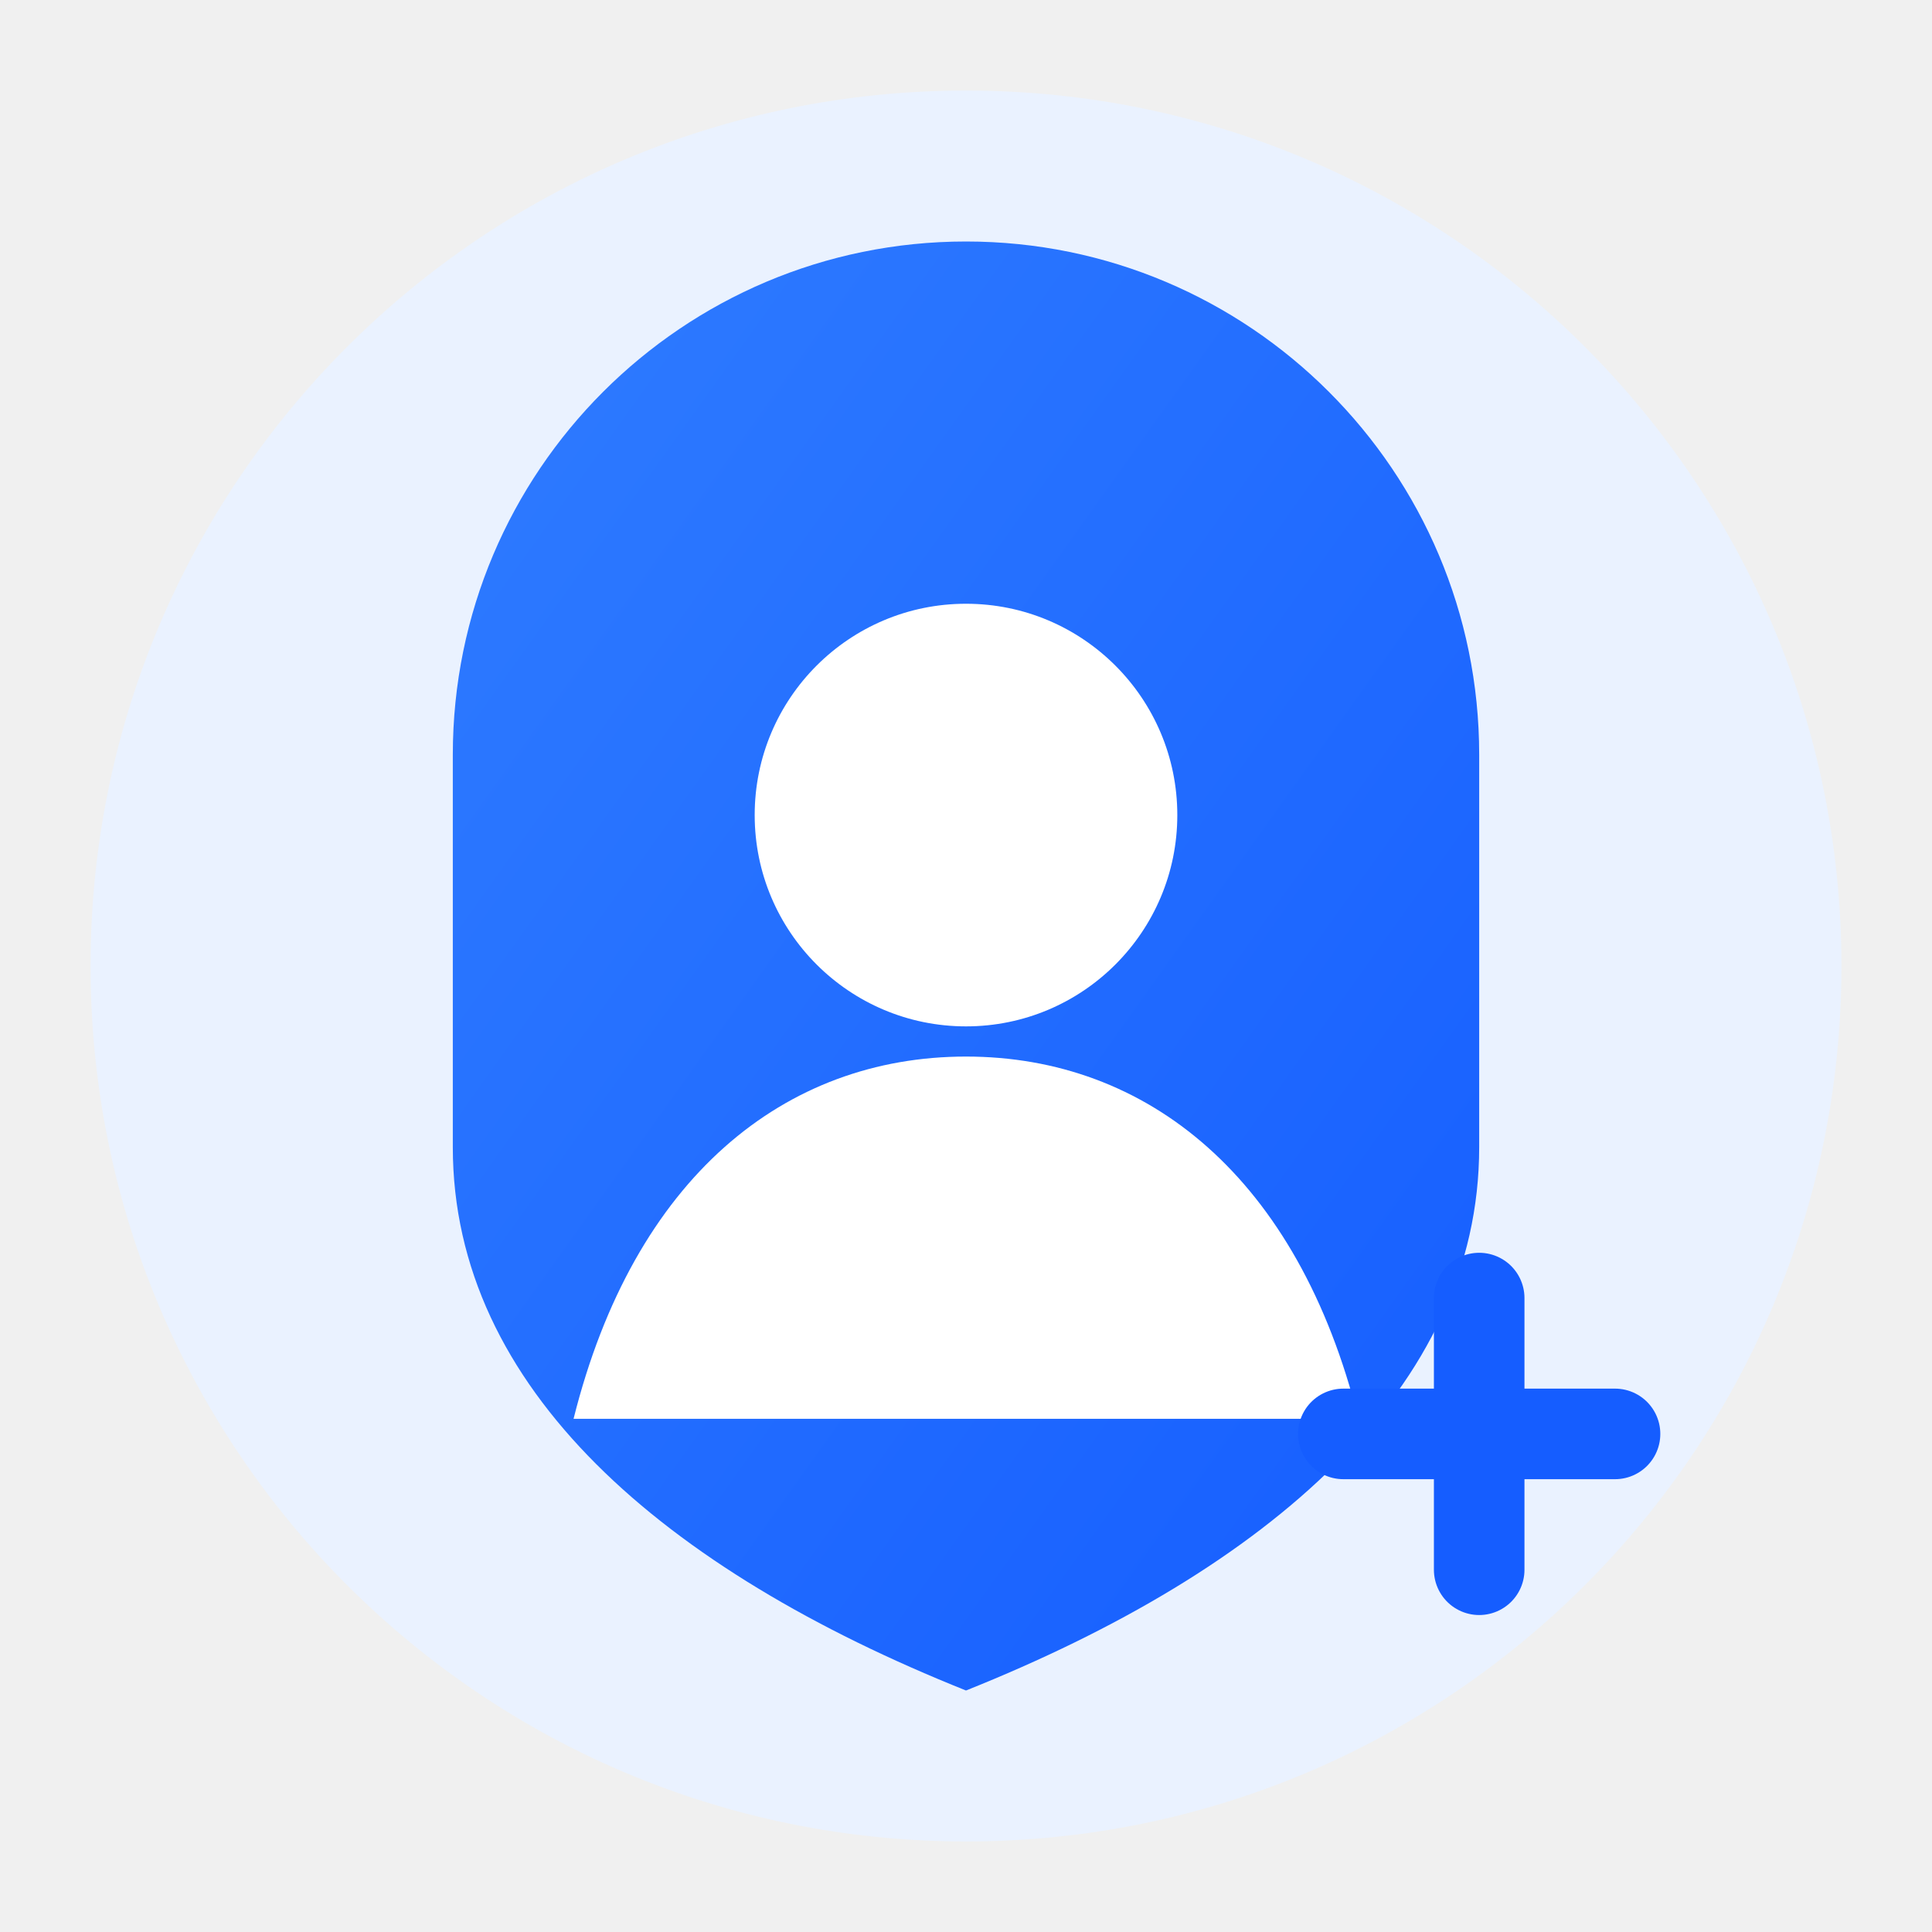
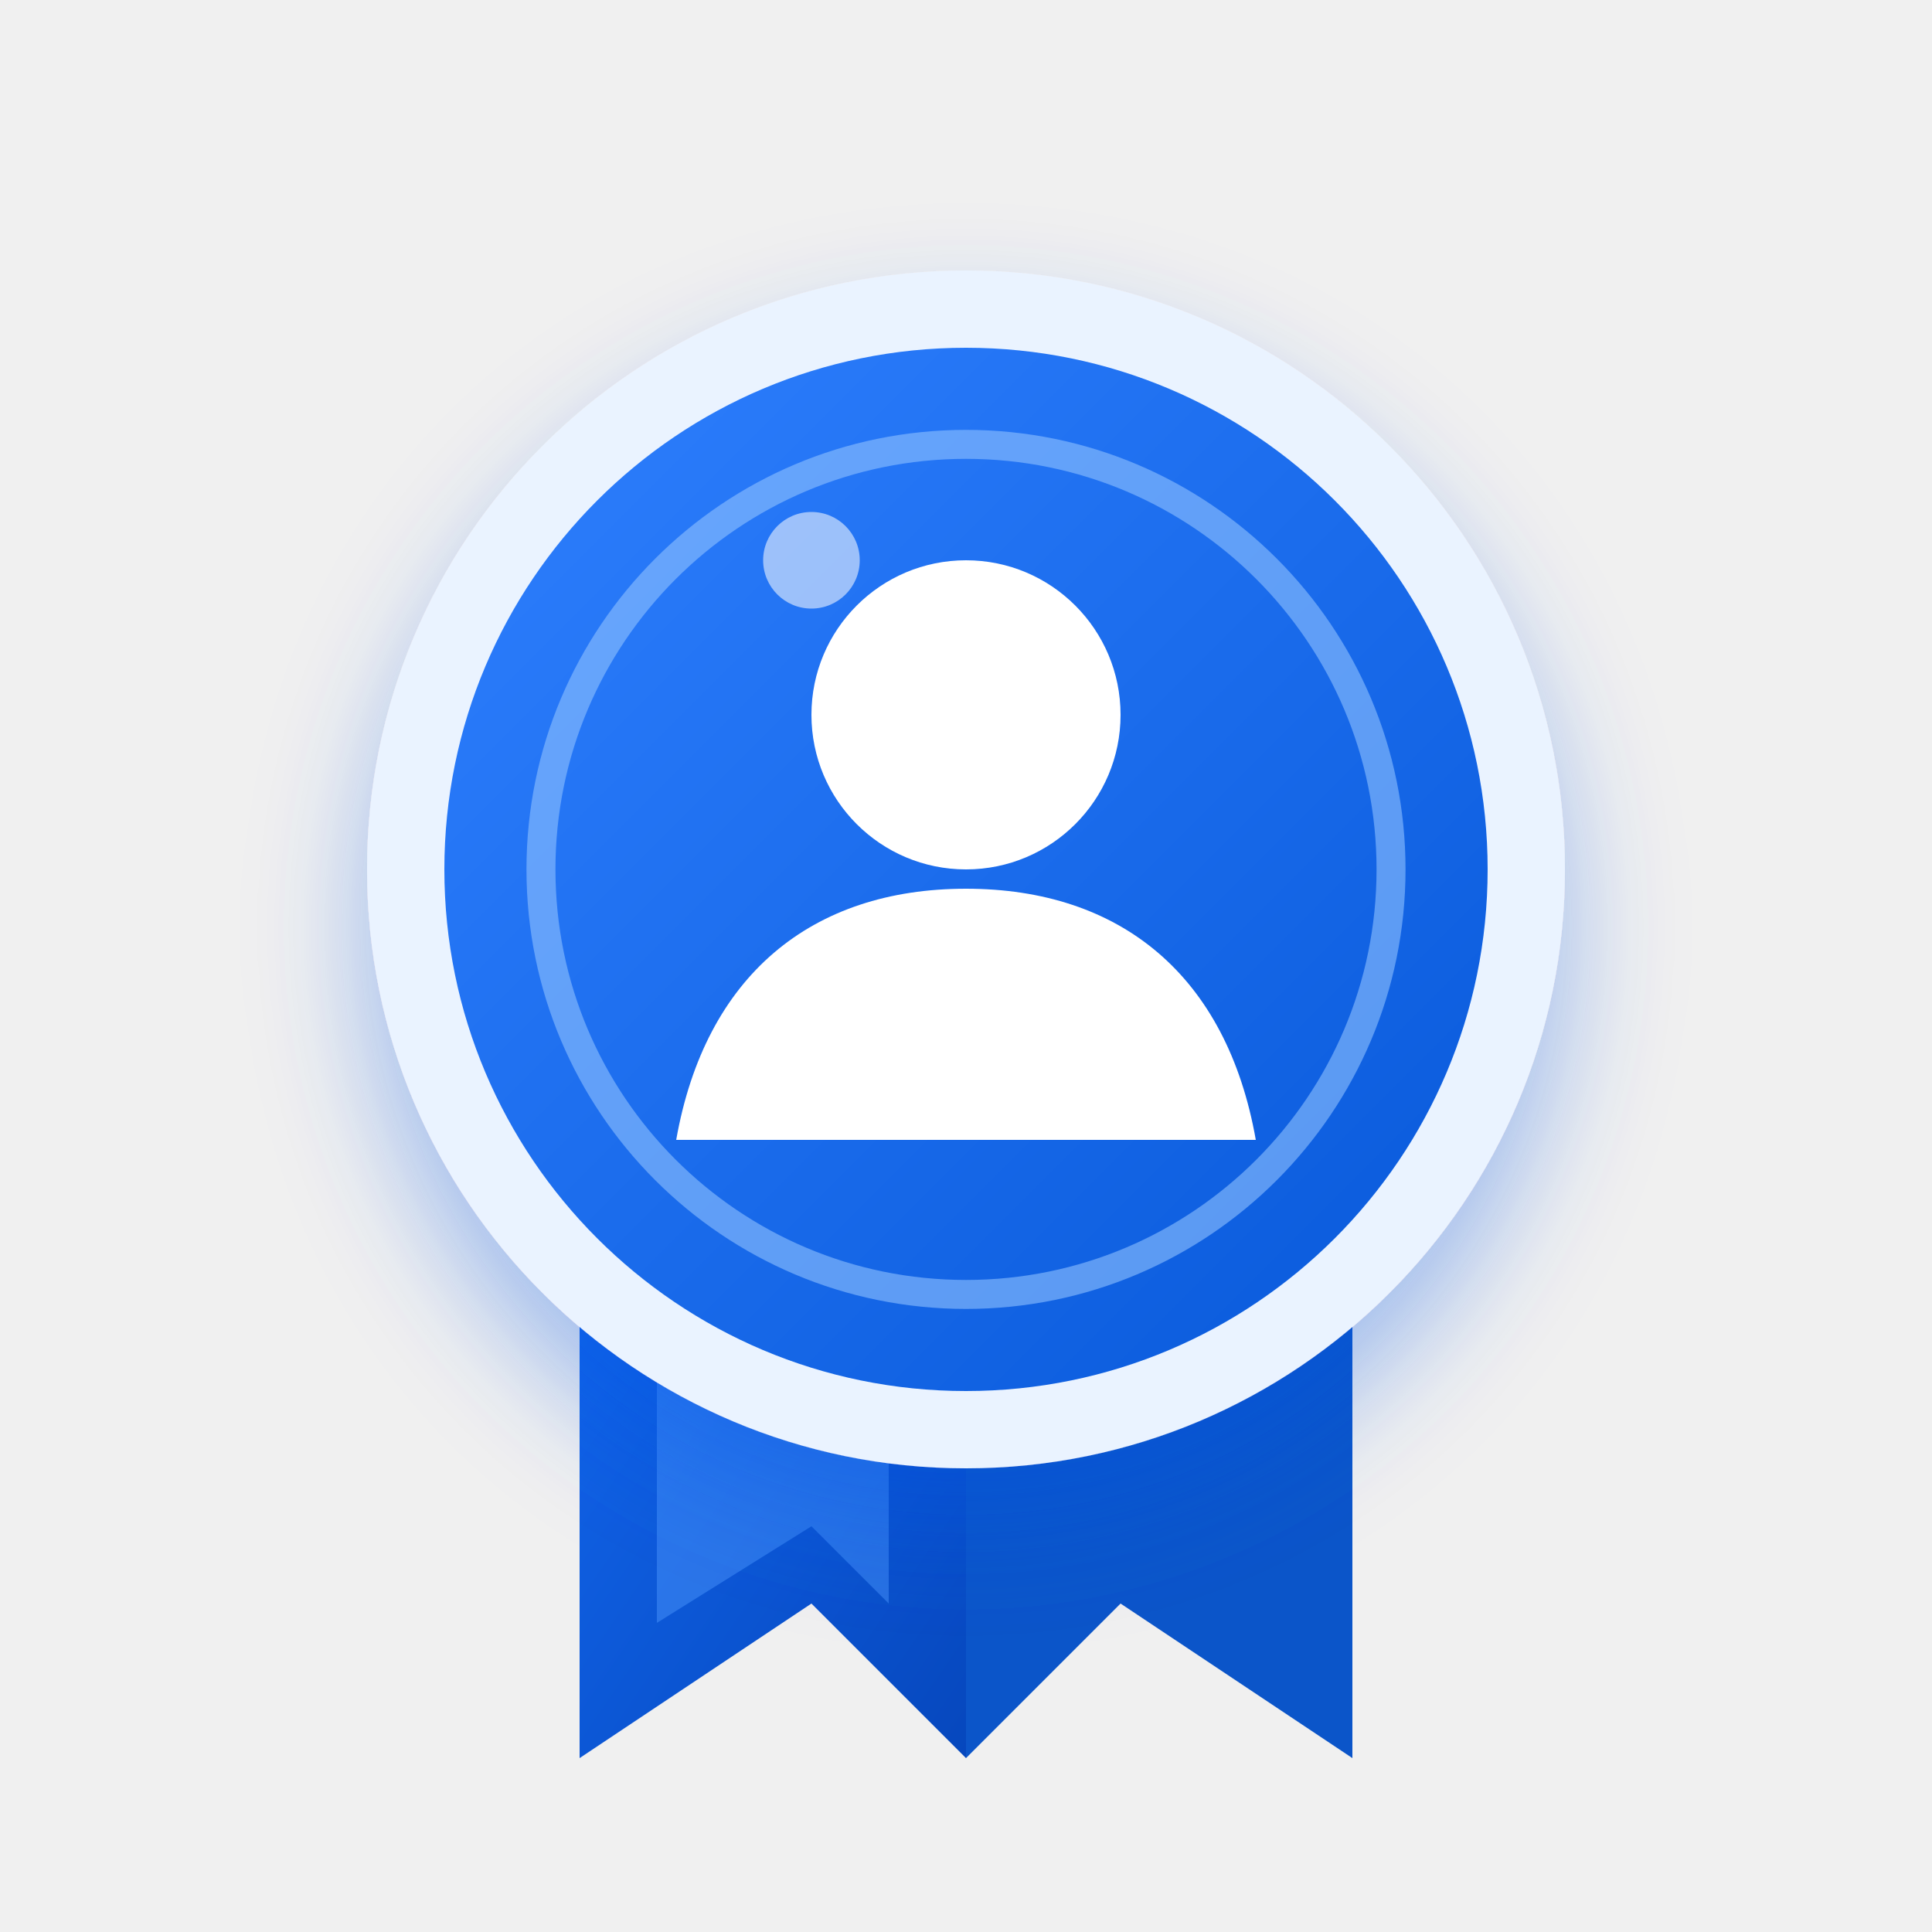
- <svg xmlns="http://www.w3.org/2000/svg" viewBox="0 0 64 64">
+ <svg xmlns="http://www.w3.org/2000/svg" viewBox="0 0 100 100">
  <defs>
-     <linearGradient id="g" x1="0" y1="0" x2="1" y2="1">
-       <stop offset="0" stop-color="#2f7cff" />
-       <stop offset="1" stop-color="#155dff" />
+     <linearGradient id="badgeBlue" x1="0" y1="0" x2="1" y2="1">
+       <stop offset="0%" stop-color="#2f80ff" />
+       <stop offset="100%" stop-color="#0758d9" />
    </linearGradient>
+     <linearGradient id="ribbonBlue" x1="0" y1="0" x2="1" y2="1">
+       <stop offset="0%" stop-color="#1267ee" />
+       <stop offset="100%" stop-color="#0647bd" />
+     </linearGradient>
+     <filter id="shadow" x="-30%" y="-30%" width="160%" height="160%">
+       <feDropShadow dx="0" dy="3" stdDeviation="3" flood-color="#0057e8" flood-opacity="0.35" />
+     </filter>
  </defs>
-   <circle cx="32" cy="32" r="29" fill="#eaf2ff" />
-   <path d="M32 8a17 17 0 0 1 17 17v13c0 8-7 14-17 18-10-4-17-10-17-18V25A17 17 0 0 1 32 8z" fill="url(#g)" />
-   <circle cx="32" cy="27" r="7" fill="#fff" />
-   <path d="M19 47c2-8 7-12 13-12s11 4 13 12" fill="#fff" />
-   <path d="M49 43v9M44.5 47.5h9" stroke="#155dff" stroke-width="3" stroke-linecap="round" />
+   <path d="M30 62 L30 91 L42 83 L50 91 L50 62 Z" fill="url(#ribbonBlue)" />
+   <path d="M50 62 L50 91 L58 83 L70 91 L70 62 Z" fill="#0b55c9" />
+   <path d="M34 67 L34 84 L42 79 L46 83 L46 67 Z" fill="#4d9aff" opacity="0.45" />
+   <circle cx="50" cy="45" r="31" fill="#eaf3ff" filter="url(#shadow)" />
+   <circle cx="50" cy="45" r="27" fill="url(#badgeBlue)" />
+   <circle cx="50" cy="45" r="22" fill="none" stroke="#8fc1ff" stroke-width="1.5" opacity="0.6" />
+   <circle cx="50" cy="37" r="8" fill="#ffffff" />
+   <path d="M35 59        C36.5 50.5 42 46 50 46        C58 46 63.5 50.5 65 59        Z" fill="#ffffff" />
+   <circle cx="42" cy="29" r="2.5" fill="#ffffff" opacity="0.55" />
</svg>
